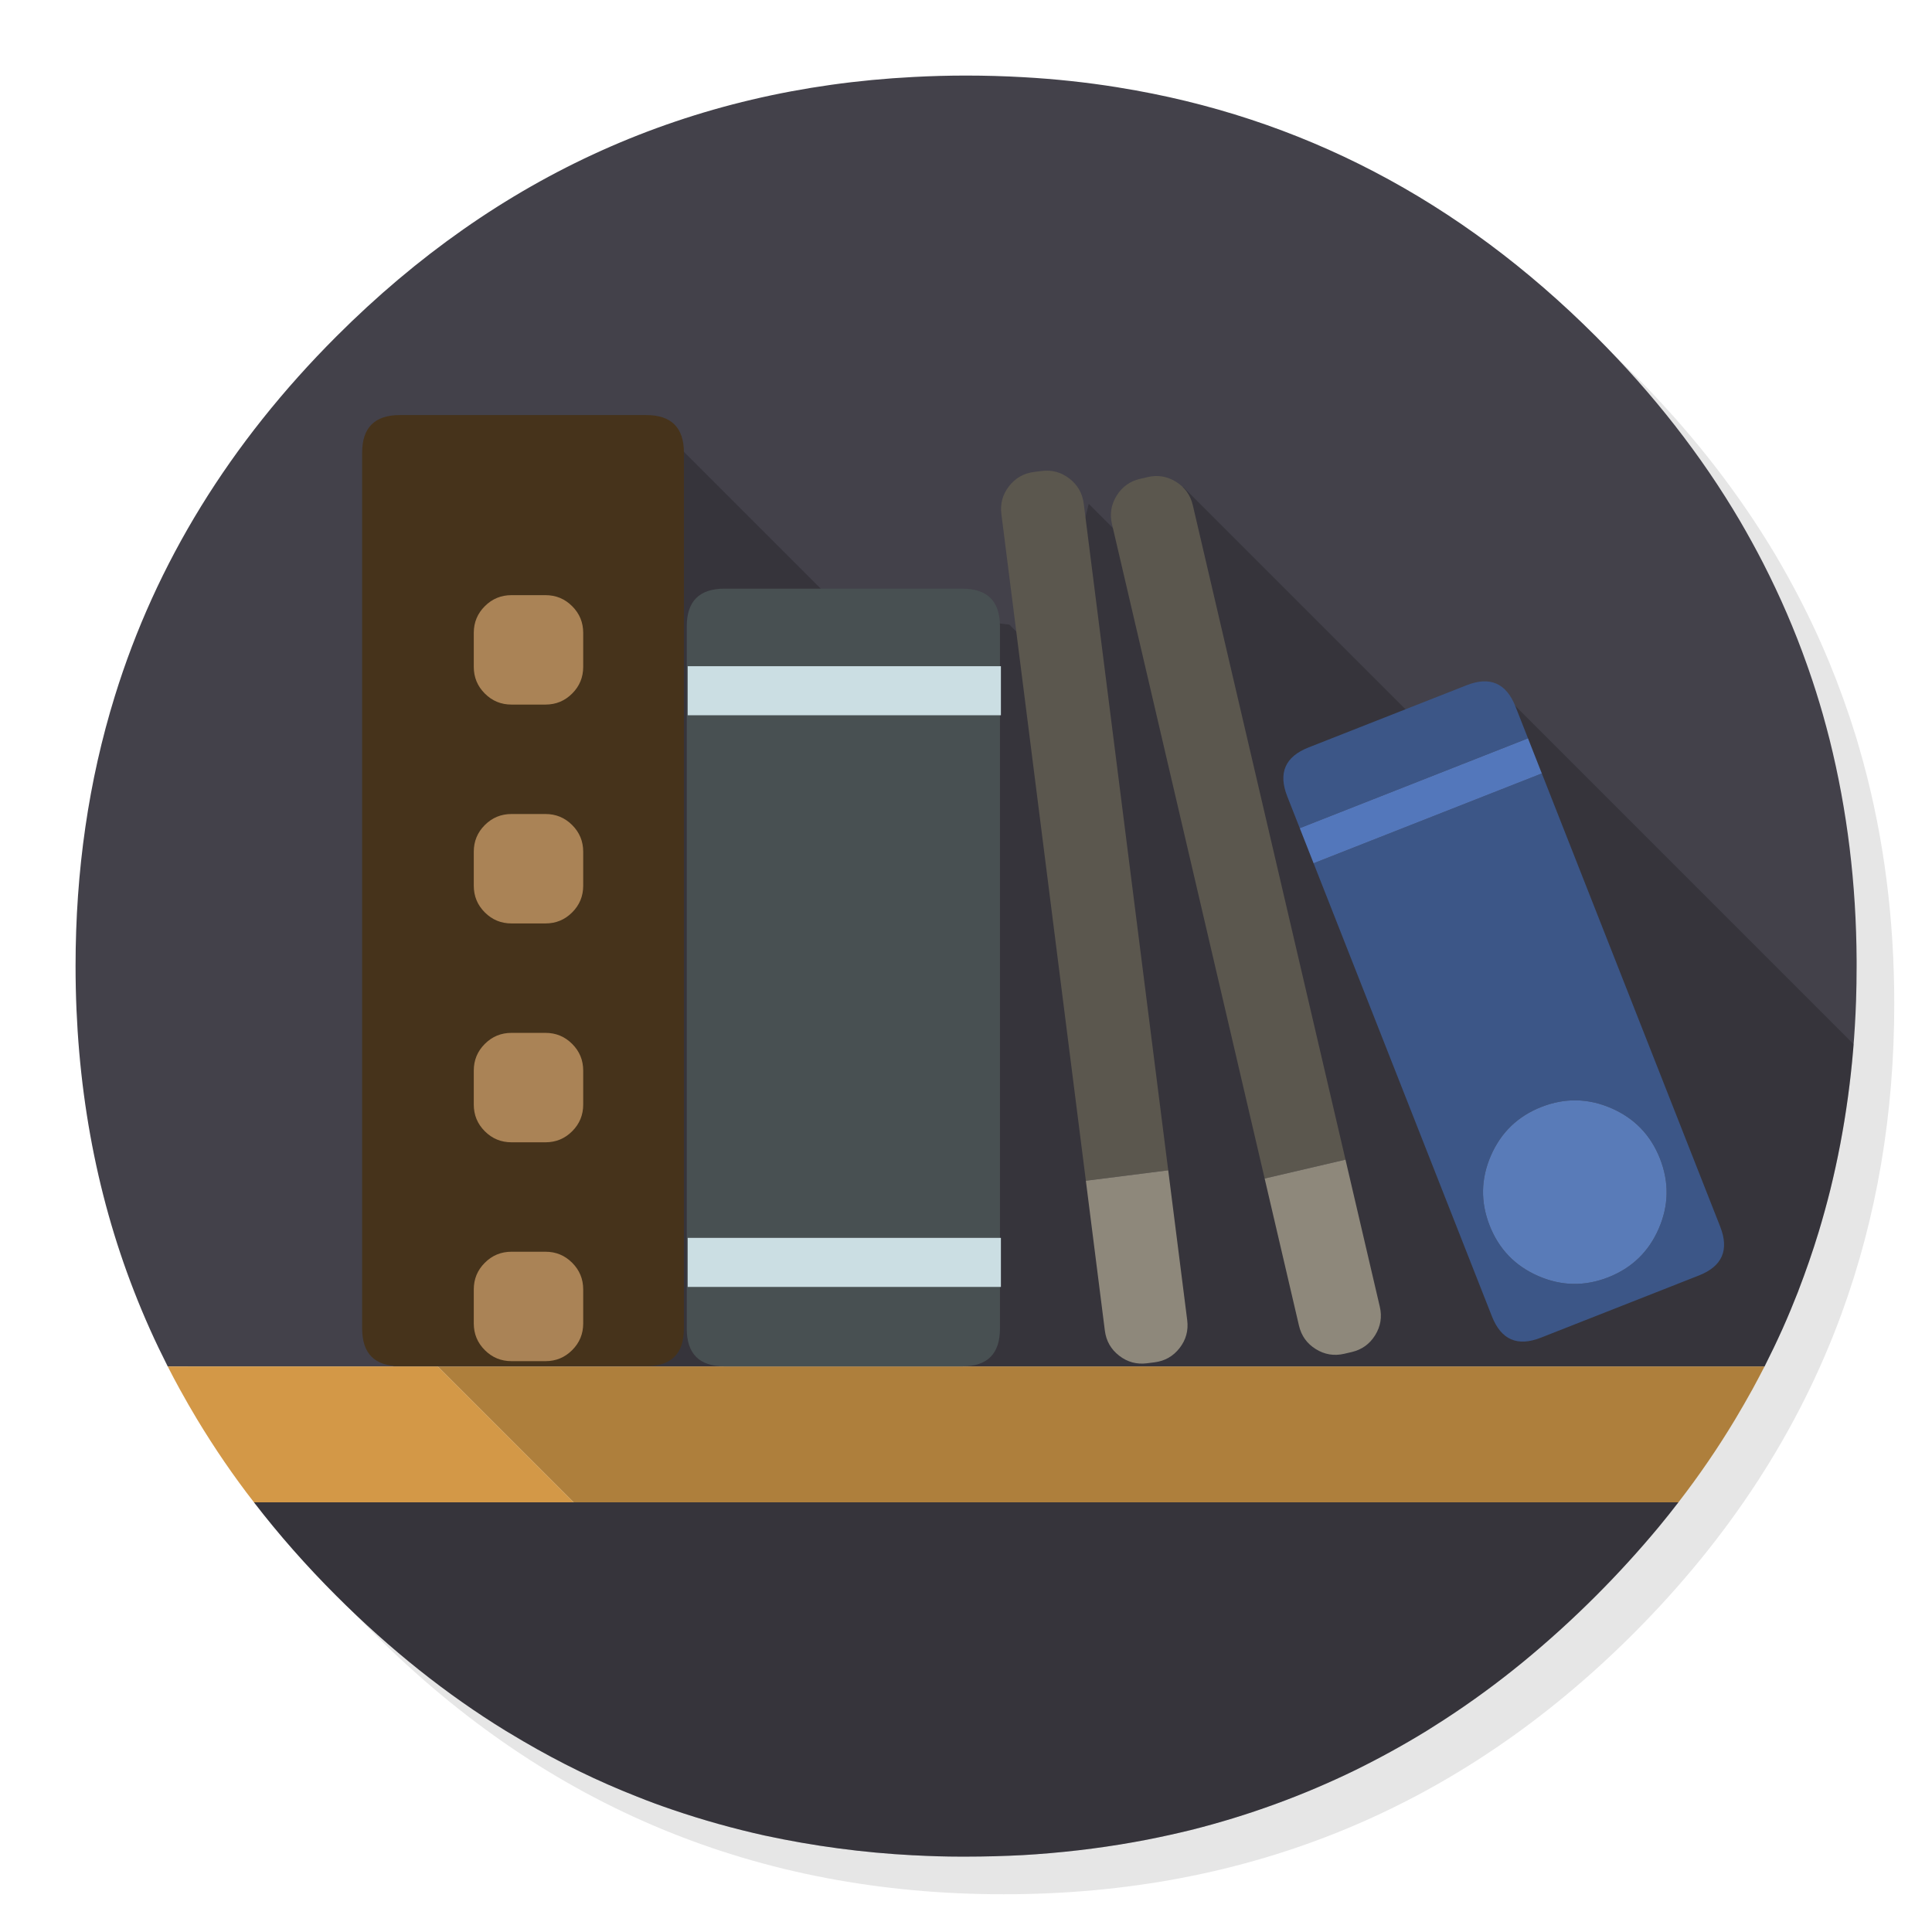
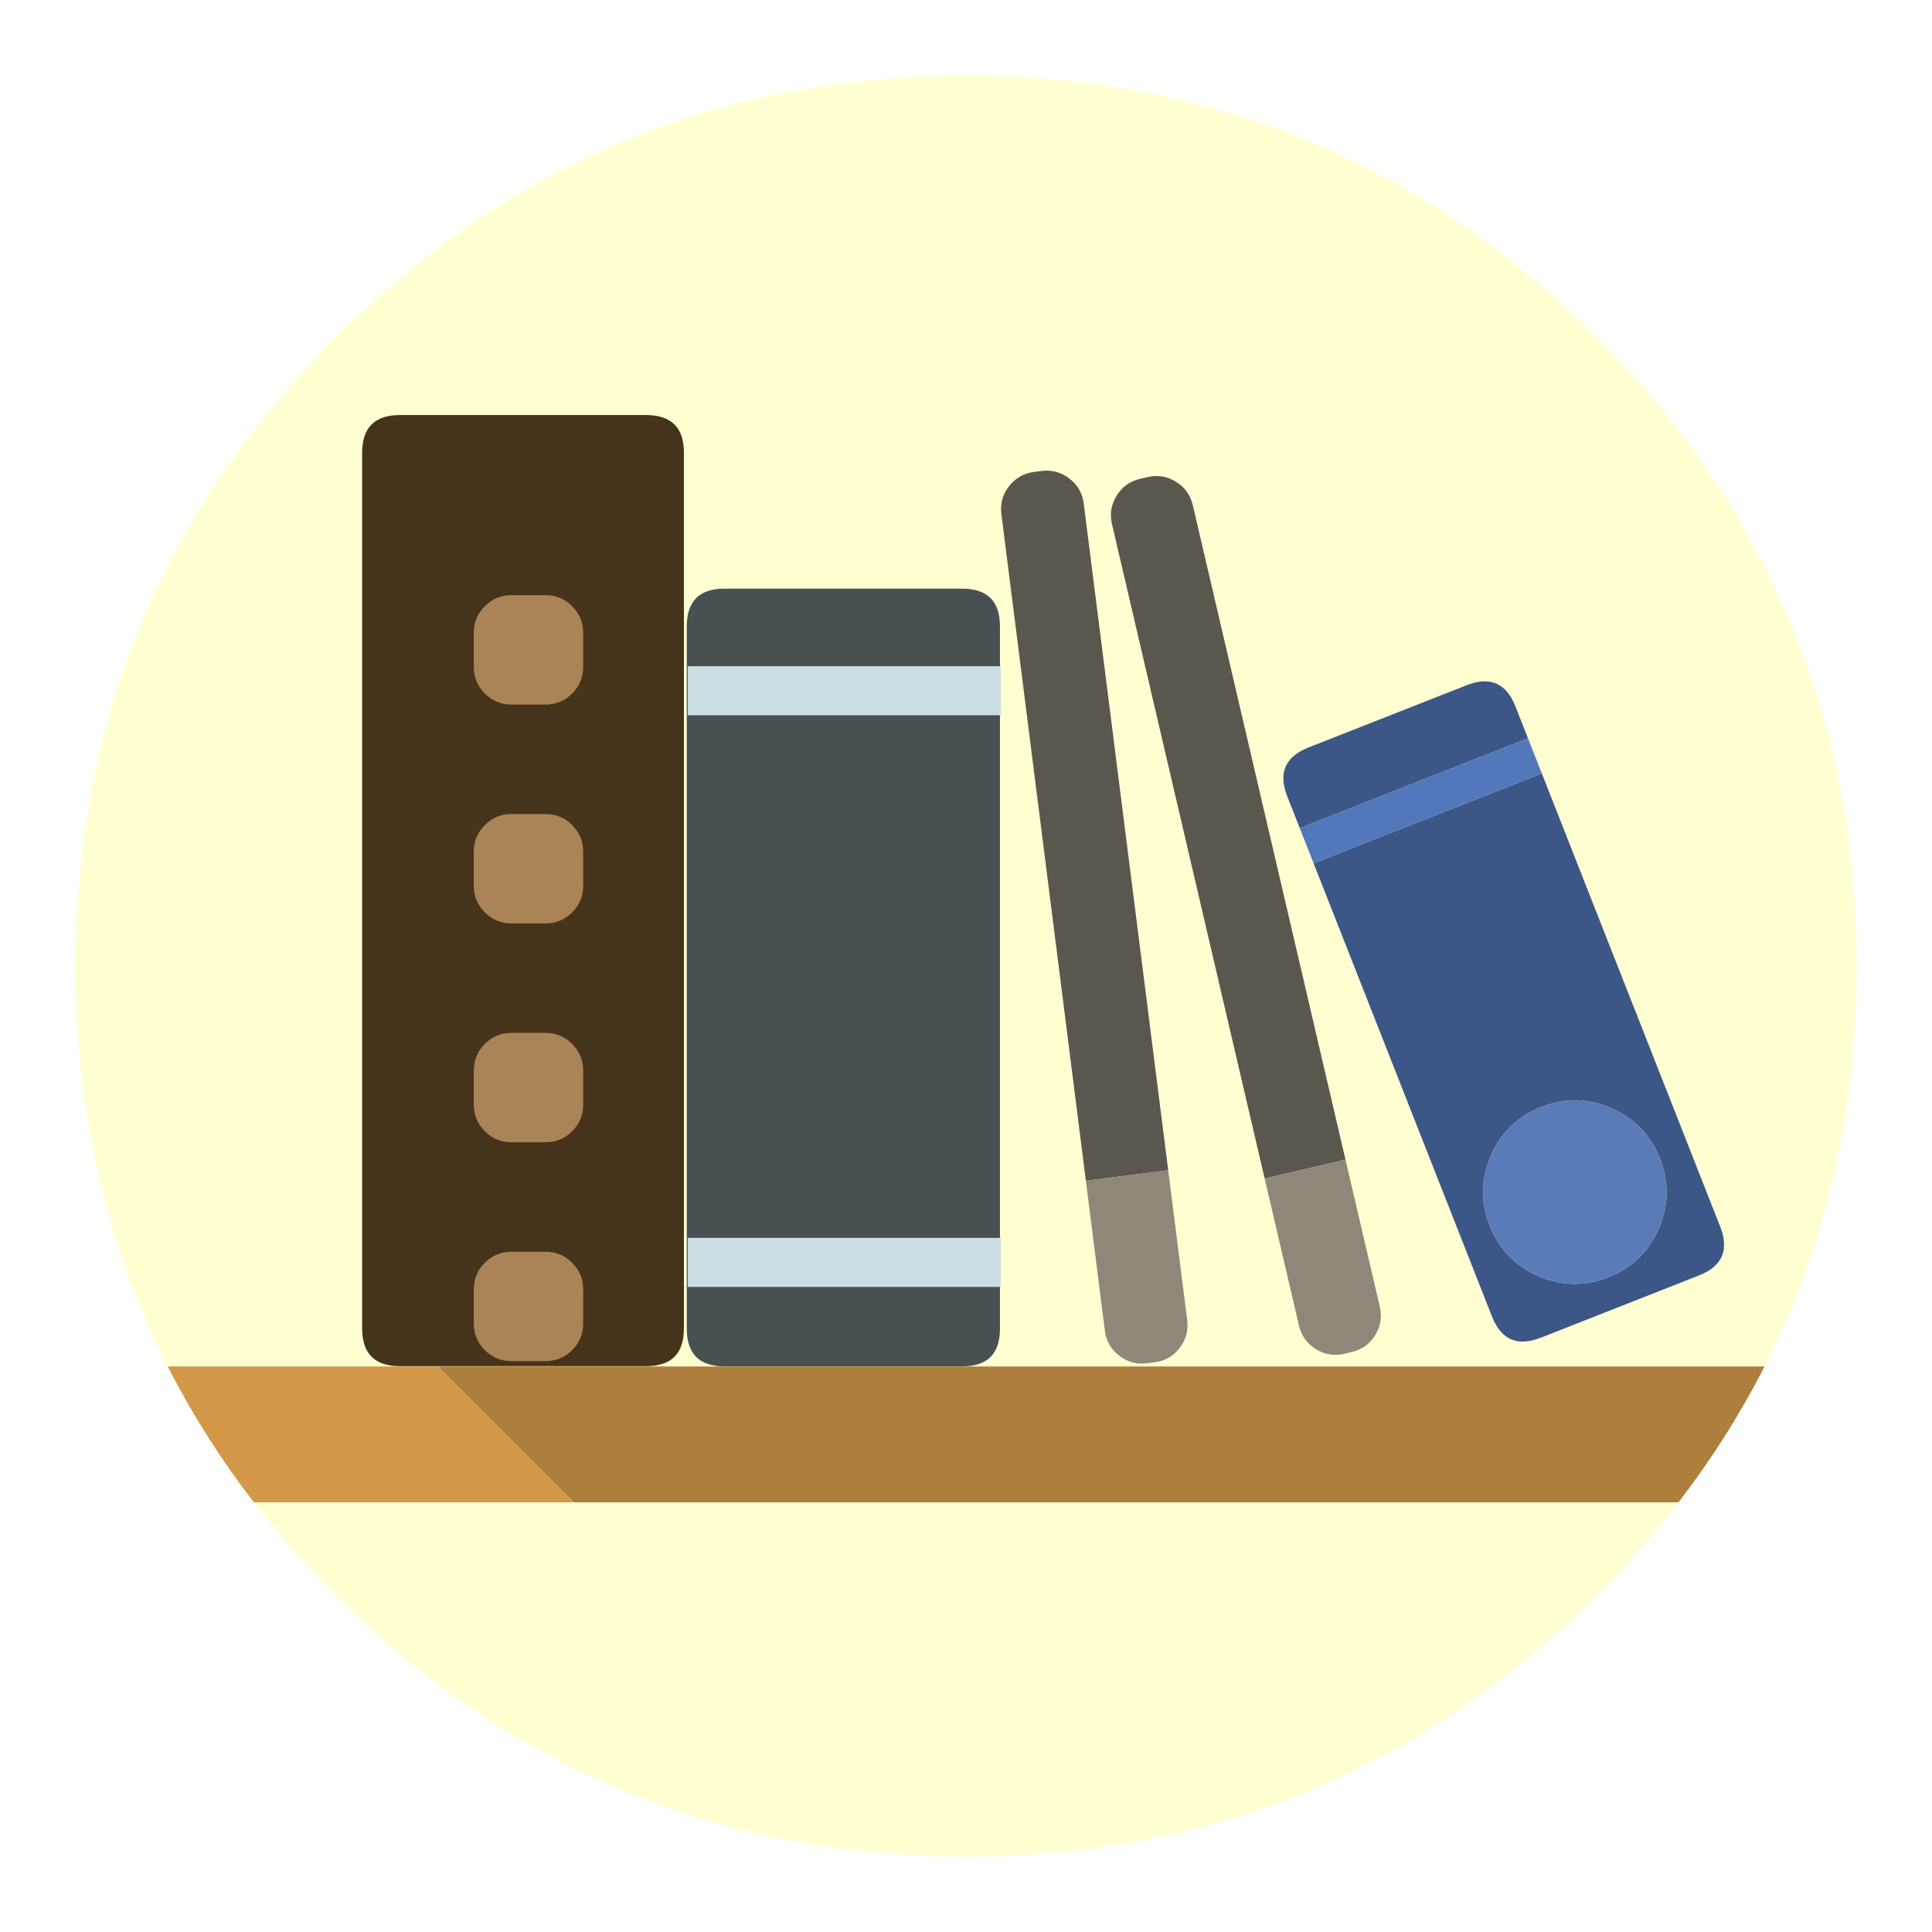
<svg xmlns="http://www.w3.org/2000/svg" id="Calibre" image-rendering="optimizeSpeed" version="1.1" style="background-color:#ffffff" x="0px" y="0px" width="1024px" height="1024px" viewBox="0 0 1024 1024" enable-background="new 0 0 1024 1024">
  <defs transform="matrix(1 0 0 1 0 0) " id="defs3" />
-   <g id="shadow">
-     <g id="shape">
-       <path id="path" fill="#000000" fill-opacity="0.098" d="M969.65,351.3 Q961.05,330.45 950.25,310.45 C946.2,302.9 941.9,295.4 937.35,288.05 917.8,256.35 893.95,226.4 865.8,198.25 773.65,106.1 662.35,60 532,60 401.65,60 290.4,106.1 198.25,198.25 106.1,290.4 60,401.65 60,532 60,662.35 106.1,773.65 198.25,865.8 290.4,957.95 401.65,1004 532,1004 662.35,1004 773.65,957.95 865.8,865.8 916.55,815 953.35,758.4 976.15,696.05 994.7,645.2 1004,590.55 1004,532 1004,487.1 998.55,444.45 987.6,404.05 986.35,399.5 985.05,394.95 983.7,390.45 979.6,377.15 974.9,364.1 969.65,351.3z" />
+   <g id="g4185">
+     <path style="fill:#ffffd2;fill-opacity:1" d="m 958.55,354.65 c -0.3,-0.75 -0.6,-1.65 -0.9,-2.55 -6.45,-18.25 -14.15,-36.05 -23.15,-53.65 -3.8,-7.4 -7.95,-14.95 -12.3,-22.4 -20.3,-34.5 -45.8,-67.2 -76.35,-97.75 C 773.4,105.85 689.1,61.85 593.05,46.4 c -0.3,-0.05 -0.6,-0.1 -0.85,-0.15 -16.25,-2.6 -32.8,-4.4 -50.05,-5.35 -9.7,-0.55 -19.85,-0.85 -30.1,-0.85 -9.35,0 -18.6,0.25 -27.9,0.75 C 365.8,46.9 263.85,92.75 178.3,178.3 121.8,234.8 82.65,298.45 60.85,369 q -20.8,67.2 -20.8,143.05 c 0,61.95 10.45,119.6 30.95,172.2 2.7,6.95 5.45,13.5 8.35,20 3.1,6.95 6.4,13.75 9.55,20 l -0.025,0 143.175,0 703.175,0 0.025,0 c 3.3,-6.55 6.5,-13.2 9.55,-20 2.95,-6.6 5.7,-13.25 8.35,-20 0,-0.05 0,-0.15 0.05,-0.2 3.95,-10.25 7.55,-20.65 10.75,-31.15 2.2,-7.3 4.25,-14.7 6.15,-22.3 7.85,-31.85 12.45,-65.25 13.65,-100.05 0.2,-6.05 0.3,-12.25 0.3,-18.5 0,-0.65 0,-1.35 0,-2 0,-0.35 0,-0.65 0,-1 -0.2,-40.65 -4.95,-79.5 -14.3,-117 -1.1,-4.35 -2.35,-9 -3.65,-13.6 -2.25,-7.85 -4.75,-15.8 -7.55,-23.8 z m -449.5,629.4 c 1.2,0 2.1,0 3,0 10.3,0 20.5,-0.3 30.1,-0.8 2.5,-0.15 4.75,-0.3 6.95,-0.45 20.2,-1.45 39.9,-4.05 58.7,-7.7 7.95,-1.55 15.8,-3.3 23.4,-5.15 30.45,-7.65 59.55,-18.3 87.25,-31.8 12.8,-6.3 25.35,-13.2 37.6,-20.7 3.05,-1.9 6.05,-3.8 9.05,-5.75 14.65,-9.5 28.65,-19.75 42.25,-30.9 13.25,-10.9 26.05,-22.5 38.5,-34.95 11.85,-11.85 22.95,-24.05 33.3,-36.5 3.55,-4.3 7,-8.6 10.45,-13.1 l -0.025,0 -585.525,0 -169.475,0 0.025,0 c 13.4,17.4 27.85,33.75 43.7,49.6 28.4,28.4 58.65,52.45 89.8,71.55 3.35,2 6.25,3.75 9.15,5.45 19.75,11.55 39.65,21.25 60.15,29.3 6.45,2.6 12.6,4.85 18.8,6.95 16.2,5.55 32.75,10.15 49,13.75 25.95,5.6 52.05,9.1 78.95,10.5 0.15,0 0.25,0 0.4,0 8.5,0.45 16.6,0.7 24.5,0.7 z" id="path1" />
+     <path style="fill:#ae7f3c;fill-opacity:1" d="m 928.9,736.25 c 2.15,-3.95 4.25,-7.95 6.35,-12 l -0.025,0 -703.175,0 72,72 585.525,0 0.025,0 c 10.95,-14.15 21,-28.85 30.1,-44 3.2,-5.35 6.3,-10.75 9.2,-16 z" id="path2" />
+     <path style="fill:#d39847;fill-opacity:1" d="m 88.9,724.25 c 2.2,4.3 4.25,8.2 6.35,12 3.1,5.65 6.1,10.85 9.2,16 9.2,15.25 19.3,30.05 30.15,44 l -0.025,0 169.475,0 -72,-72 -143.175,0" id="path3" />
+     <g transform="translate(8.494534,-0.107653)" id="Calque.__211">
+       <g id="shape44">
+         <path style="fill:#46331b;fill-opacity:1" d="m 354,240.1 q 0,-20 -20,-20 l -130.55,0 c -13.35,0 -20,6.65 -20,20 l 0,464.1 c 0,13.35 6.65,20 20,20 l 130.55,0 c 13.35,0 20,-6.65 20,-20 l 0,-464.1 z" id="path31" />
+       </g>
    </g>
-   </g>
-   <g id="circle">
-     <g id="shape2">
-       <path id="path1" fill="#43414A" fill-opacity="1" d="M958.55,354.65 C958.25,353.9 957.95,353 957.65,352.1 951.2,333.85 943.5,316.05 934.5,298.45 930.7,291.05 926.55,283.5 922.2,276.05 901.9,241.55 876.4,208.85 845.85,178.3 773.4,105.85 689.1,61.85 593.05,46.4 592.75,46.35 592.45,46.3 592.2,46.25 575.95,43.65 559.4,41.85 542.15,40.9 532.45,40.35 522.3,40.05 512.05,40.05 502.7,40.05 493.45,40.3 484.15,40.8 365.8,46.9 263.85,92.75 178.3,178.3 121.8,234.8 82.65,298.45 60.85,369 Q40.05,436.2 40.05,512.05 C40.05,574 50.5,631.65 71,684.25 73.7,691.2 76.45,697.75 79.35,704.25 82.45,711.2 85.75,718 88.9,724.25 L88.875,724.25 L232.05,724.25 935.225,724.25 L935.25,724.25 C938.55,717.7 941.75,711.05 944.8,704.25 947.75,697.65 950.5,691 953.15,684.25 953.15,684.2 953.15,684.1 953.2,684.05 957.15,673.8 960.75,663.4 963.95,652.9 966.15,645.6 968.2,638.2 970.1,630.6 977.95,598.75 982.55,565.35 983.75,530.55 983.95,524.5 984.05,518.3 984.05,512.05 984.05,511.4 984.05,510.7 984.05,510.05 984.05,509.7 984.05,509.4 984.05,509.05 983.85,468.4 979.1,429.55 969.75,392.05 968.65,387.7 967.4,383.05 966.1,378.45 963.85,370.6 961.35,362.65 958.55,354.65z M509.05,984.05 C510.25,984.05 511.15,984.05 512.05,984.05 522.35,984.05 532.55,983.75 542.15,983.25 544.65,983.1 546.9,982.95 549.1,982.8 569.3,981.35 589,978.75 607.8,975.1 615.75,973.55 623.6,971.8 631.2,969.95 661.65,962.3 690.75,951.65 718.45,938.15 731.25,931.85 743.8,924.95 756.05,917.45 759.1,915.55 762.1,913.65 765.1,911.7 779.75,902.2 793.75,891.95 807.35,880.8 820.6,869.9 833.4,858.3 845.85,845.85 857.7,834 868.8,821.8 879.15,809.35 882.7,805.05 886.15,800.75 889.6,796.25 L889.575,796.25 L304.05,796.25 134.575,796.25 L134.6,796.25 C148,813.65 162.45,830 178.3,845.85 206.7,874.25 236.95,898.3 268.1,917.4 271.45,919.4 274.35,921.15 277.25,922.85 297,934.4 316.9,944.1 337.4,952.15 343.85,954.75 350,957 356.2,959.1 372.4,964.65 388.95,969.25 405.2,972.85 431.15,978.45 457.25,981.95 484.15,983.35 484.3,983.35 484.4,983.35 484.55,983.35 493.05,983.8 501.15,984.05 509.05,984.05z" />
-       <path id="path2" fill="#AE7F3C" fill-opacity="1" d="M928.9,736.25 C931.05,732.3 933.15,728.3 935.25,724.25 L935.225,724.25 L232.05,724.25 304.05,796.25 889.575,796.25 L889.6,796.25 C900.55,782.1 910.6,767.4 919.7,752.25 922.9,746.9 926,741.5 928.9,736.25z" />
-       <path id="path3" fill="#D39847" fill-opacity="1" d="M88.9,724.25 C91.1,728.55 93.15,732.45 95.25,736.25 98.35,741.9 101.35,747.1 104.45,752.25 113.65,767.5 123.75,782.3 134.6,796.25 L134.575,796.25 L304.05,796.25 232.05,724.25 88.875,724.25" />
+     <g transform="translate(-4.437342,-2.107653)" id="Symbole.__2039">
+       <g id="shape45">
+         <path style="fill:#aa8356;fill-opacity:1" d="m 307.7,323.4 c -3.9,-3.9 -8.6,-5.85 -14.15,-5.85 l -18,0 c -5.55,0 -10.25,1.95 -14.15,5.85 -3.9,3.9 -5.85,8.6 -5.85,14.15 l 0,18 c 0,5.55 1.95,10.25 5.85,14.15 3.9,3.9 8.6,5.85 14.15,5.85 l 18,0 c 5.55,0 10.25,-1.95 14.15,-5.85 3.9,-3.9 5.85,-8.6 5.85,-14.15 l 0,-18 c 0,-5.55 -1.95,-10.25 -5.85,-14.15 z m 0,116 c -3.9,-3.9 -8.6,-5.85 -14.15,-5.85 l -18,0 c -5.55,0 -10.25,1.95 -14.15,5.85 -3.9,3.9 -5.85,8.6 -5.85,14.15 l 0,18 c 0,5.55 1.95,10.25 5.85,14.15 3.9,3.9 8.6,5.85 14.15,5.85 l 18,0 c 5.55,0 10.25,-1.95 14.15,-5.85 3.9,-3.9 5.85,-8.6 5.85,-14.15 l 0,-18 c 0,-5.55 -1.95,-10.25 -5.85,-14.15 z m 5.85,130.15 c 0,-5.55 -1.95,-10.25 -5.85,-14.15 -3.9,-3.9 -8.6,-5.85 -14.15,-5.85 l -18,0 c -5.55,0 -10.25,1.95 -14.15,5.85 -3.9,3.9 -5.85,8.6 -5.85,14.15 l 0,18 c 0,5.55 1.95,10.25 5.85,14.15 3.9,3.9 8.6,5.85 14.15,5.85 l 18,0 c 5.55,0 10.25,-1.95 14.15,-5.85 3.9,-3.9 5.85,-8.6 5.85,-14.15 l 0,-18 z m 0,116 c 0,-5.55 -1.95,-10.25 -5.85,-14.15 -3.9,-3.9 -8.6,-5.85 -14.15,-5.85 l -18,0 c -5.55,0 -10.25,1.95 -14.15,5.85 -3.9,3.9 -5.85,8.6 -5.85,14.15 l 0,18 c 0,5.55 1.95,10.25 5.85,14.15 3.9,3.9 8.6,5.85 14.15,5.85 l 18,0 c 5.55,0 10.25,-1.95 14.15,-5.85 3.9,-3.9 5.85,-8.6 5.85,-14.15 l 0,-18 z" id="path32" />
+       </g>
    </g>
-   </g>
-   <g id="circle1">
-     <g id="shape9">
-       <path id="path6" fill="#000000" fill-opacity="0.2" d="M509.05,984.05 Q510.55,984.05 512.05,984.05 C522.35,984.05 532.55,983.75 542.15,983.25 544.65,983.1 546.9,982.95 549.1,982.8 569.3,981.35 589,978.75 607.8,975.1 615.75,973.55 623.6,971.8 631.2,969.95 661.65,962.3 690.75,951.65 718.45,938.15 731.25,931.85 743.8,924.95 756.05,917.45 759.1,915.55 762.1,913.65 765.1,911.7 779.75,902.2 793.75,891.95 807.35,880.8 820.6,869.9 833.4,858.3 845.85,845.85 857.7,834 868.8,821.8 879.15,809.35 882.7,805.05 886.15,800.75 889.6,796.25 L889.575,796.25 L134.575,796.25 L134.6,796.25 C147.1,812.5 160.55,827.8 174.8,842.35 176.2,843.75 177.25,844.8 178.3,845.85 206.7,874.25 236.95,898.3 268.1,917.4 271.45,919.4 274.35,921.15 277.25,922.85 297,934.4 316.9,944.1 337.4,952.15 343.85,954.75 350,957 356.2,959.1 372.4,964.65 388.95,969.25 405.2,972.85 431.15,978.45 457.25,981.95 484.15,983.35 484.3,983.35 484.4,983.35 484.55,983.35 493.05,983.8 501.15,984.05 509.05,984.05z M953.2,684.05 C957.15,673.8 960.75,663.4 963.95,652.9 966.15,645.6 968.2,638.2 970.1,630.6 975.5,608.8 979.35,586.2 981.7,562.7 981.9,560.05 982.15,557.25 982.4,554.4 982.45,554.1 982.45,553.8 982.5,553.5 L982.475,553.475 L799.05,370.05 775.05,406.05 627.05,258.05 609.05,299.05 577.05,267.05 555.95,352.05 534.95,331.05 443.375,320.375 455.75,332.75 432.05,319.05 443.375,320.375 350.05,227.05 208.425,724.25 935.225,724.25 L935.25,724.25 C938.55,717.7 941.75,711.05 944.8,704.25 947.75,697.65 950.5,691 953.15,684.25 953.15,684.2 953.15,684.1 953.2,684.05z" />
-       <path id="path7" fill="#7E8197" fill-opacity="1" d="M443.375,320.375 L432.05,319.05 455.75,332.75 443.375,320.375z" />
-     </g>
-   </g>
-   <g id="Calque.__211" transform="translate(8.494534,-0.107653)">
-     <g id="shape44">
-       <path id="path31" d="m 354,240.1 q 0,-20 -20,-20 l -130.55,0 c -13.35,0 -20,6.65 -20,20 l 0,464.1 c 0,13.35 6.65,20 20,20 l 130.55,0 c 13.35,0 20,-6.65 20,-20 l 0,-464.1 z" style="fill:#46331b;fill-opacity:1" />
-     </g>
-   </g>
-   <g id="Symbole.__2039" transform="translate(-4.437342,-2.107653)">
-     <g id="shape45">
-       <path id="path32" d="m 307.7,323.4 c -3.9,-3.9 -8.6,-5.85 -14.15,-5.85 l -18,0 c -5.55,0 -10.25,1.95 -14.15,5.85 -3.9,3.9 -5.85,8.6 -5.85,14.15 l 0,18 c 0,5.55 1.95,10.25 5.85,14.15 3.9,3.9 8.6,5.85 14.15,5.85 l 18,0 c 5.55,0 10.25,-1.95 14.15,-5.85 3.9,-3.9 5.85,-8.6 5.85,-14.15 l 0,-18 c 0,-5.55 -1.95,-10.25 -5.85,-14.15 z m 0,116 c -3.9,-3.9 -8.6,-5.85 -14.15,-5.85 l -18,0 c -5.55,0 -10.25,1.95 -14.15,5.85 -3.9,3.9 -5.85,8.6 -5.85,14.15 l 0,18 c 0,5.55 1.95,10.25 5.85,14.15 3.9,3.9 8.6,5.85 14.15,5.85 l 18,0 c 5.55,0 10.25,-1.95 14.15,-5.85 3.9,-3.9 5.85,-8.6 5.85,-14.15 l 0,-18 c 0,-5.55 -1.95,-10.25 -5.85,-14.15 z m 5.85,130.15 c 0,-5.55 -1.95,-10.25 -5.85,-14.15 -3.9,-3.9 -8.6,-5.85 -14.15,-5.85 l -18,0 c -5.55,0 -10.25,1.95 -14.15,5.85 -3.9,3.9 -5.85,8.6 -5.85,14.15 l 0,18 c 0,5.55 1.95,10.25 5.85,14.15 3.9,3.9 8.6,5.85 14.15,5.85 l 18,0 c 5.55,0 10.25,-1.95 14.15,-5.85 3.9,-3.9 5.85,-8.6 5.85,-14.15 l 0,-18 z m 0,116 c 0,-5.55 -1.95,-10.25 -5.85,-14.15 -3.9,-3.9 -8.6,-5.85 -14.15,-5.85 l -18,0 c -5.55,0 -10.25,1.95 -14.15,5.85 -3.9,3.9 -5.85,8.6 -5.85,14.15 l 0,18 c 0,5.55 1.95,10.25 5.85,14.15 3.9,3.9 8.6,5.85 14.15,5.85 l 18,0 c 5.55,0 10.25,-1.95 14.15,-5.85 3.9,-3.9 5.85,-8.6 5.85,-14.15 l 0,-18 z" style="fill:#aa8356;fill-opacity:1" />
-     </g>
-   </g>
-   <g id="circle2">
-     <g id="Symbole.__2032_1" overflow="visible">
-       <g id="Calque.__212">
-         <g id="shape46">
-           <path id="path33" fill="#485052" fill-opacity="1" d="M530,332 C530,318.65 523.35,312 510,312 L384,312 Q364,312 364,332 L364,704.2 C364,717.55 370.65,724.2 384,724.2 L510,724.2 C523.35,724.2 530,717.55 530,704.2 L530,332z" />
+     <g id="circle2">
+       <g overflow="visible" id="Symbole.__2032_1">
+         <g id="Calque.__212">
+           <g id="shape46">
+             <path d="M530,332 C530,318.65 523.35,312 510,312 L384,312 Q364,312 364,332 L364,704.2 C364,717.55 370.65,724.2 384,724.2 L510,724.2 C523.35,724.2 530,717.55 530,704.2 L530,332z" fill-opacity="1" fill="#485052" id="path33" />
+           </g>
        </g>
-       </g>
-       <g id="Calque.__213">
-         <g id="shape47">
-           <path id="path34" fill="#CBDEE3" fill-opacity="1" d="M530.5,379.1 L530.5,353.1 364.5,353.1 364.5,379.1 530.5,379.1z M530.5,682.1 L530.5,656.1 364.5,656.1 364.5,682.1 530.5,682.1z" />
+         <g id="Calque.__213">
+           <g id="shape47">
+             <path d="M530.5,379.1 L530.5,353.1 364.5,353.1 364.5,379.1 530.5,379.1z M530.5,682.1 L530.5,656.1 364.5,656.1 364.5,682.1 530.5,682.1z" fill-opacity="1" fill="#CBDEE3" id="path34" />
+           </g>
        </g>
      </g>
    </g>
-   </g>
-   <g id="Calque.__205">
-     <g id="Symbole.__2034_1" overflow="visible">
-       <g id="Calque.__214">
-         <g id="shape48">
-           <path id="path35" fill="#3C5687" fill-opacity="1" d="M809.87,391.327 L803.241,374.485 C798.351,362.062 789.728,358.31 777.305,363.199 L693.559,396.163 C681.137,401.052 677.385,409.676 682.274,422.098 L688.903,438.94 809.87,391.327z M900.441,676.037 C912.863,671.148 916.615,662.524 911.726,650.102 L817.195,409.937 696.229,457.55 790.759,697.715 C795.649,710.138 804.272,713.89 816.695,709.001 L900.441,676.037z M854.042,587.37 C866.296,592.703 874.91,601.617 879.818,614.086 884.725,626.555 884.499,638.949 879.167,651.204 873.835,663.458 864.92,672.072 852.451,676.979 839.982,681.887 827.588,681.661 815.334,676.329 803.079,670.997 794.466,662.082 789.558,649.613 784.65,637.144 784.876,624.75 790.209,612.496 795.541,600.241 804.456,591.628 816.924,586.72 829.393,581.812 841.787,582.038 854.042,587.37z" />
-           <path id="path36" fill="#5377BB" fill-opacity="1" d="M817.195,409.937 L809.87,391.327 688.903,438.94 696.229,457.55 817.195,409.937z" />
-           <path id="path37" fill="#597BB8" fill-opacity="1" d="M854.042,587.37 C841.787,582.038 829.393,581.812 816.924,586.72 804.456,591.628 795.541,600.241 790.209,612.496 784.876,624.75 784.65,637.144 789.558,649.613 794.466,662.082 803.079,670.997 815.334,676.329 827.588,681.661 839.982,681.887 852.451,676.979 864.92,672.072 873.835,663.458 879.167,651.204 884.499,638.949 884.725,626.555 879.818,614.086 874.91,601.617 866.296,592.703 854.042,587.37z" />
+     <g id="Calque.__205">
+       <g overflow="visible" id="Symbole.__2034_1">
+         <g id="Calque.__214">
+           <g id="shape48">
+             <path d="M809.87,391.327 L803.241,374.485 C798.351,362.062 789.728,358.31 777.305,363.199 L693.559,396.163 C681.137,401.052 677.385,409.676 682.274,422.098 L688.903,438.94 809.87,391.327z M900.441,676.037 C912.863,671.148 916.615,662.524 911.726,650.102 L817.195,409.937 696.229,457.55 790.759,697.715 C795.649,710.138 804.272,713.89 816.695,709.001 L900.441,676.037z M854.042,587.37 C866.296,592.703 874.91,601.617 879.818,614.086 884.725,626.555 884.499,638.949 879.167,651.204 873.835,663.458 864.92,672.072 852.451,676.979 839.982,681.887 827.588,681.661 815.334,676.329 803.079,670.997 794.466,662.082 789.558,649.613 784.65,637.144 784.876,624.75 790.209,612.496 795.541,600.241 804.456,591.628 816.924,586.72 829.393,581.812 841.787,582.038 854.042,587.37z" fill-opacity="1" fill="#3C5687" id="path35" />
+             <path d="M817.195,409.937 L809.87,391.327 688.903,438.94 696.229,457.55 817.195,409.937z" fill-opacity="1" fill="#5377BB" id="path36" />
+             <path d="M854.042,587.37 C841.787,582.038 829.393,581.812 816.924,586.72 804.456,591.628 795.541,600.241 790.209,612.496 784.876,624.75 784.65,637.144 789.558,649.613 794.466,662.082 803.079,670.997 815.334,676.329 827.588,681.661 839.982,681.887 852.451,676.979 864.92,672.072 873.835,663.458 879.167,651.204 884.499,638.949 884.725,626.555 879.818,614.086 874.91,601.617 866.296,592.703 854.042,587.37z" fill-opacity="1" fill="#597BB8" id="path37" />
+           </g>
        </g>
      </g>
    </g>
-   </g>
-   <g id="head">
-     <g id="Symbole.__2036_1" overflow="visible">
-       <g id="Calque.__215">
-         <g id="shape49">
-           <path id="path38" fill="#5B574E" fill-opacity="1" d="M566.824,253.662 C562.465,250.284 557.557,248.94 552.051,249.638 L548.083,250.141 Q539.848,251.184 534.78,257.723 C531.402,262.082 530.058,266.99 530.756,272.496 L575.53,625.82 619.181,620.289 574.407,266.965 C573.709,261.459 571.183,257.041 566.824,253.662z" />
-           <path id="path39" fill="#8E887B" fill-opacity="1" d="M611.917,722.059 C617.423,721.362 621.841,718.836 625.22,714.477 628.598,710.118 629.942,705.21 629.244,699.704 L619.181,620.289 575.53,625.82 585.593,705.235 C586.291,710.741 588.817,715.159 593.176,718.538 597.535,721.916 602.443,723.26 607.949,722.562 L611.917,722.059z" />
+     <g id="head">
+       <g overflow="visible" id="Symbole.__2036_1">
+         <g id="Calque.__215">
+           <g id="shape49">
+             <path d="M566.824,253.662 C562.465,250.284 557.557,248.94 552.051,249.638 L548.083,250.141 Q539.848,251.184 534.78,257.723 C531.402,262.082 530.058,266.99 530.756,272.496 L575.53,625.82 619.181,620.289 574.407,266.965 C573.709,261.459 571.183,257.041 566.824,253.662z" fill-opacity="1" fill="#5B574E" id="path38" />
+             <path d="M611.917,722.059 C617.423,721.362 621.841,718.836 625.22,714.477 628.598,710.118 629.942,705.21 629.244,699.704 L619.181,620.289 575.53,625.82 585.593,705.235 C586.291,710.741 588.817,715.159 593.176,718.538 597.535,721.916 602.443,723.26 607.949,722.562 L611.917,722.059z" fill-opacity="1" fill="#8E887B" id="path39" />
+           </g>
        </g>
      </g>
-     </g>
-     <g id="Symbole.__2036_2" overflow="visible">
-       <g id="Calque.__216">
-         <g id="shape50">
-           <path id="path40" fill="#5B574E" fill-opacity="1" d="M623.31,255.355 C618.626,252.443 613.605,251.612 608.201,252.873 L604.305,253.782 Q596.222,255.667 591.854,262.693 C588.942,267.378 588.111,272.398 589.372,277.803 L670.291,624.638 713.14,614.641 632.222,267.806 C630.961,262.401 627.994,258.267 623.31,255.355z" />
-           <path id="path41" fill="#8E887B" fill-opacity="1" d="M716.395,716.618 C721.8,715.357 725.934,712.391 728.846,707.707 731.758,703.022 732.589,698.002 731.328,692.597 L713.14,614.641 670.291,624.638 688.478,702.594 C689.739,707.999 692.706,712.133 697.39,715.045 702.074,717.957 707.095,718.788 712.499,717.527 L716.395,716.618z" />
+       <g overflow="visible" id="Symbole.__2036_2">
+         <g id="Calque.__216">
+           <g id="shape50">
+             <path d="M623.31,255.355 C618.626,252.443 613.605,251.612 608.201,252.873 L604.305,253.782 Q596.222,255.667 591.854,262.693 C588.942,267.378 588.111,272.398 589.372,277.803 L670.291,624.638 713.14,614.641 632.222,267.806 C630.961,262.401 627.994,258.267 623.31,255.355z" fill-opacity="1" fill="#5B574E" id="path40" />
+             <path d="M716.395,716.618 C721.8,715.357 725.934,712.391 728.846,707.707 731.758,703.022 732.589,698.002 731.328,692.597 L713.14,614.641 670.291,624.638 688.478,702.594 C689.739,707.999 692.706,712.133 697.39,715.045 702.074,717.957 707.095,718.788 712.499,717.527 L716.395,716.618z" fill-opacity="1" fill="#8E887B" id="path41" />
+           </g>
        </g>
      </g>
    </g>
  </g>
</svg>
